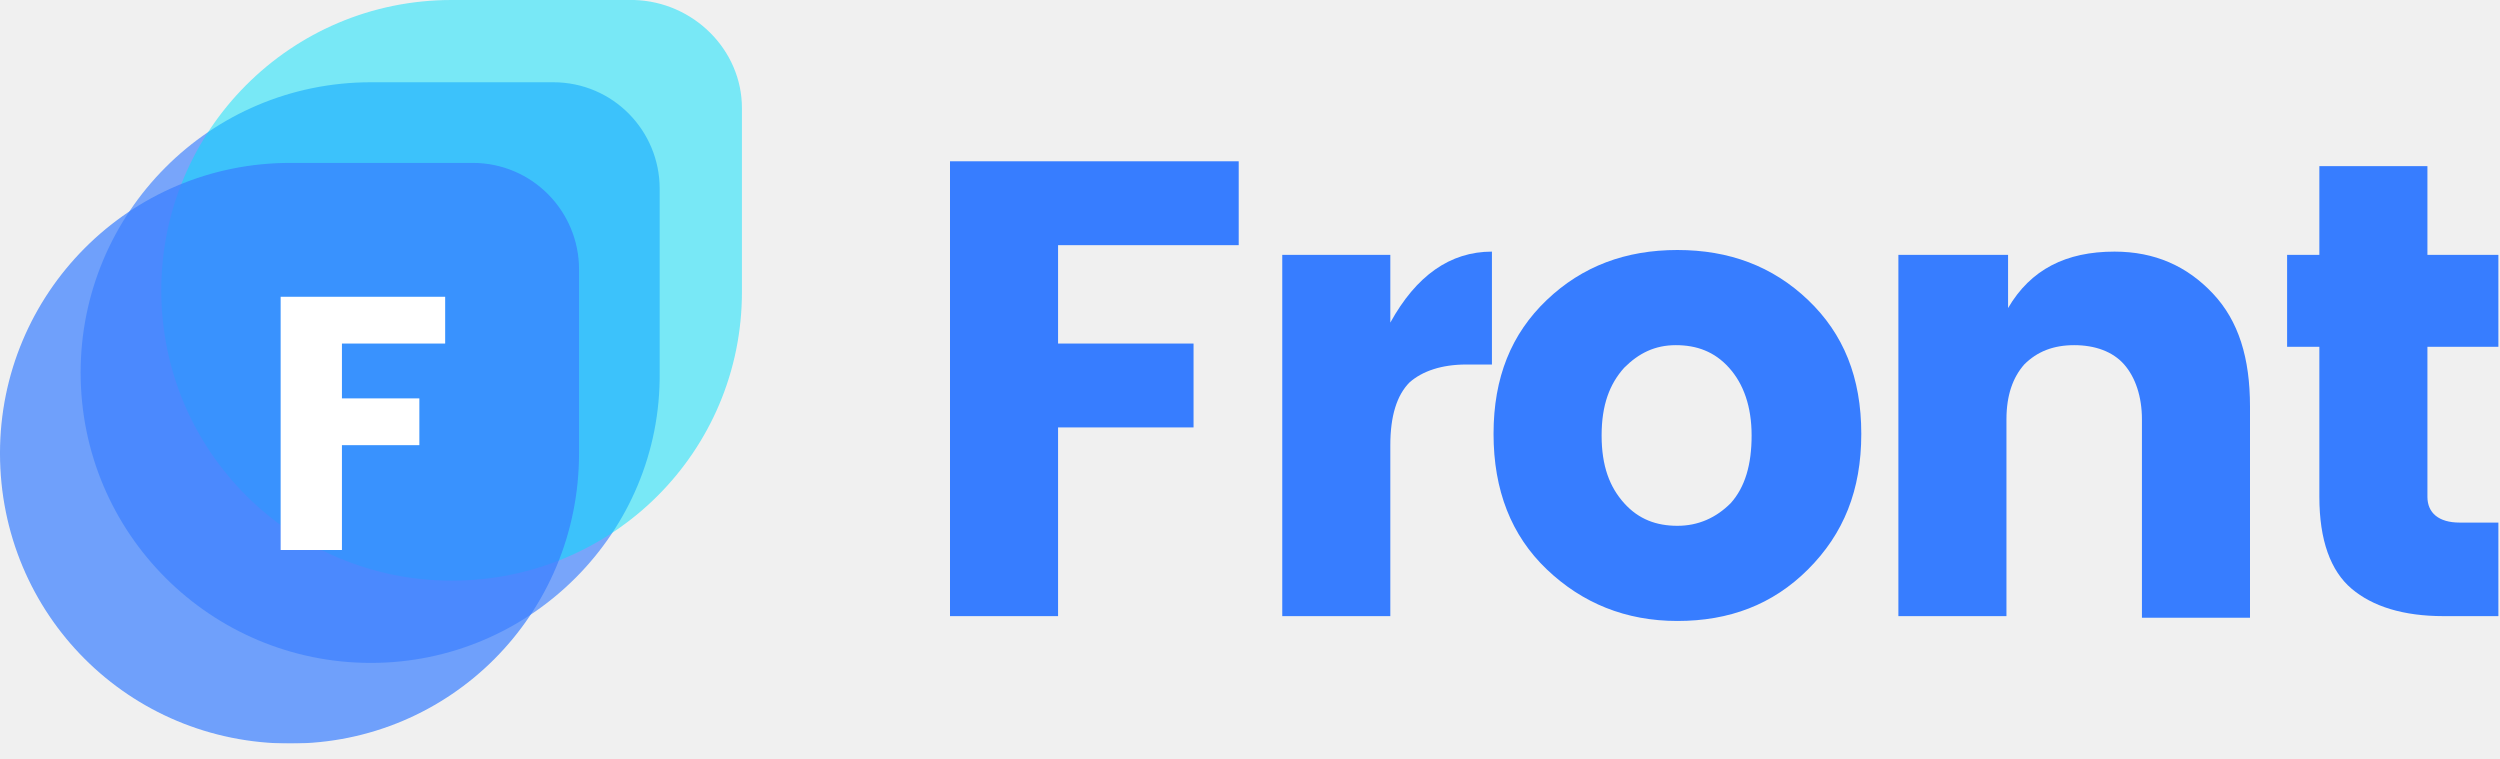
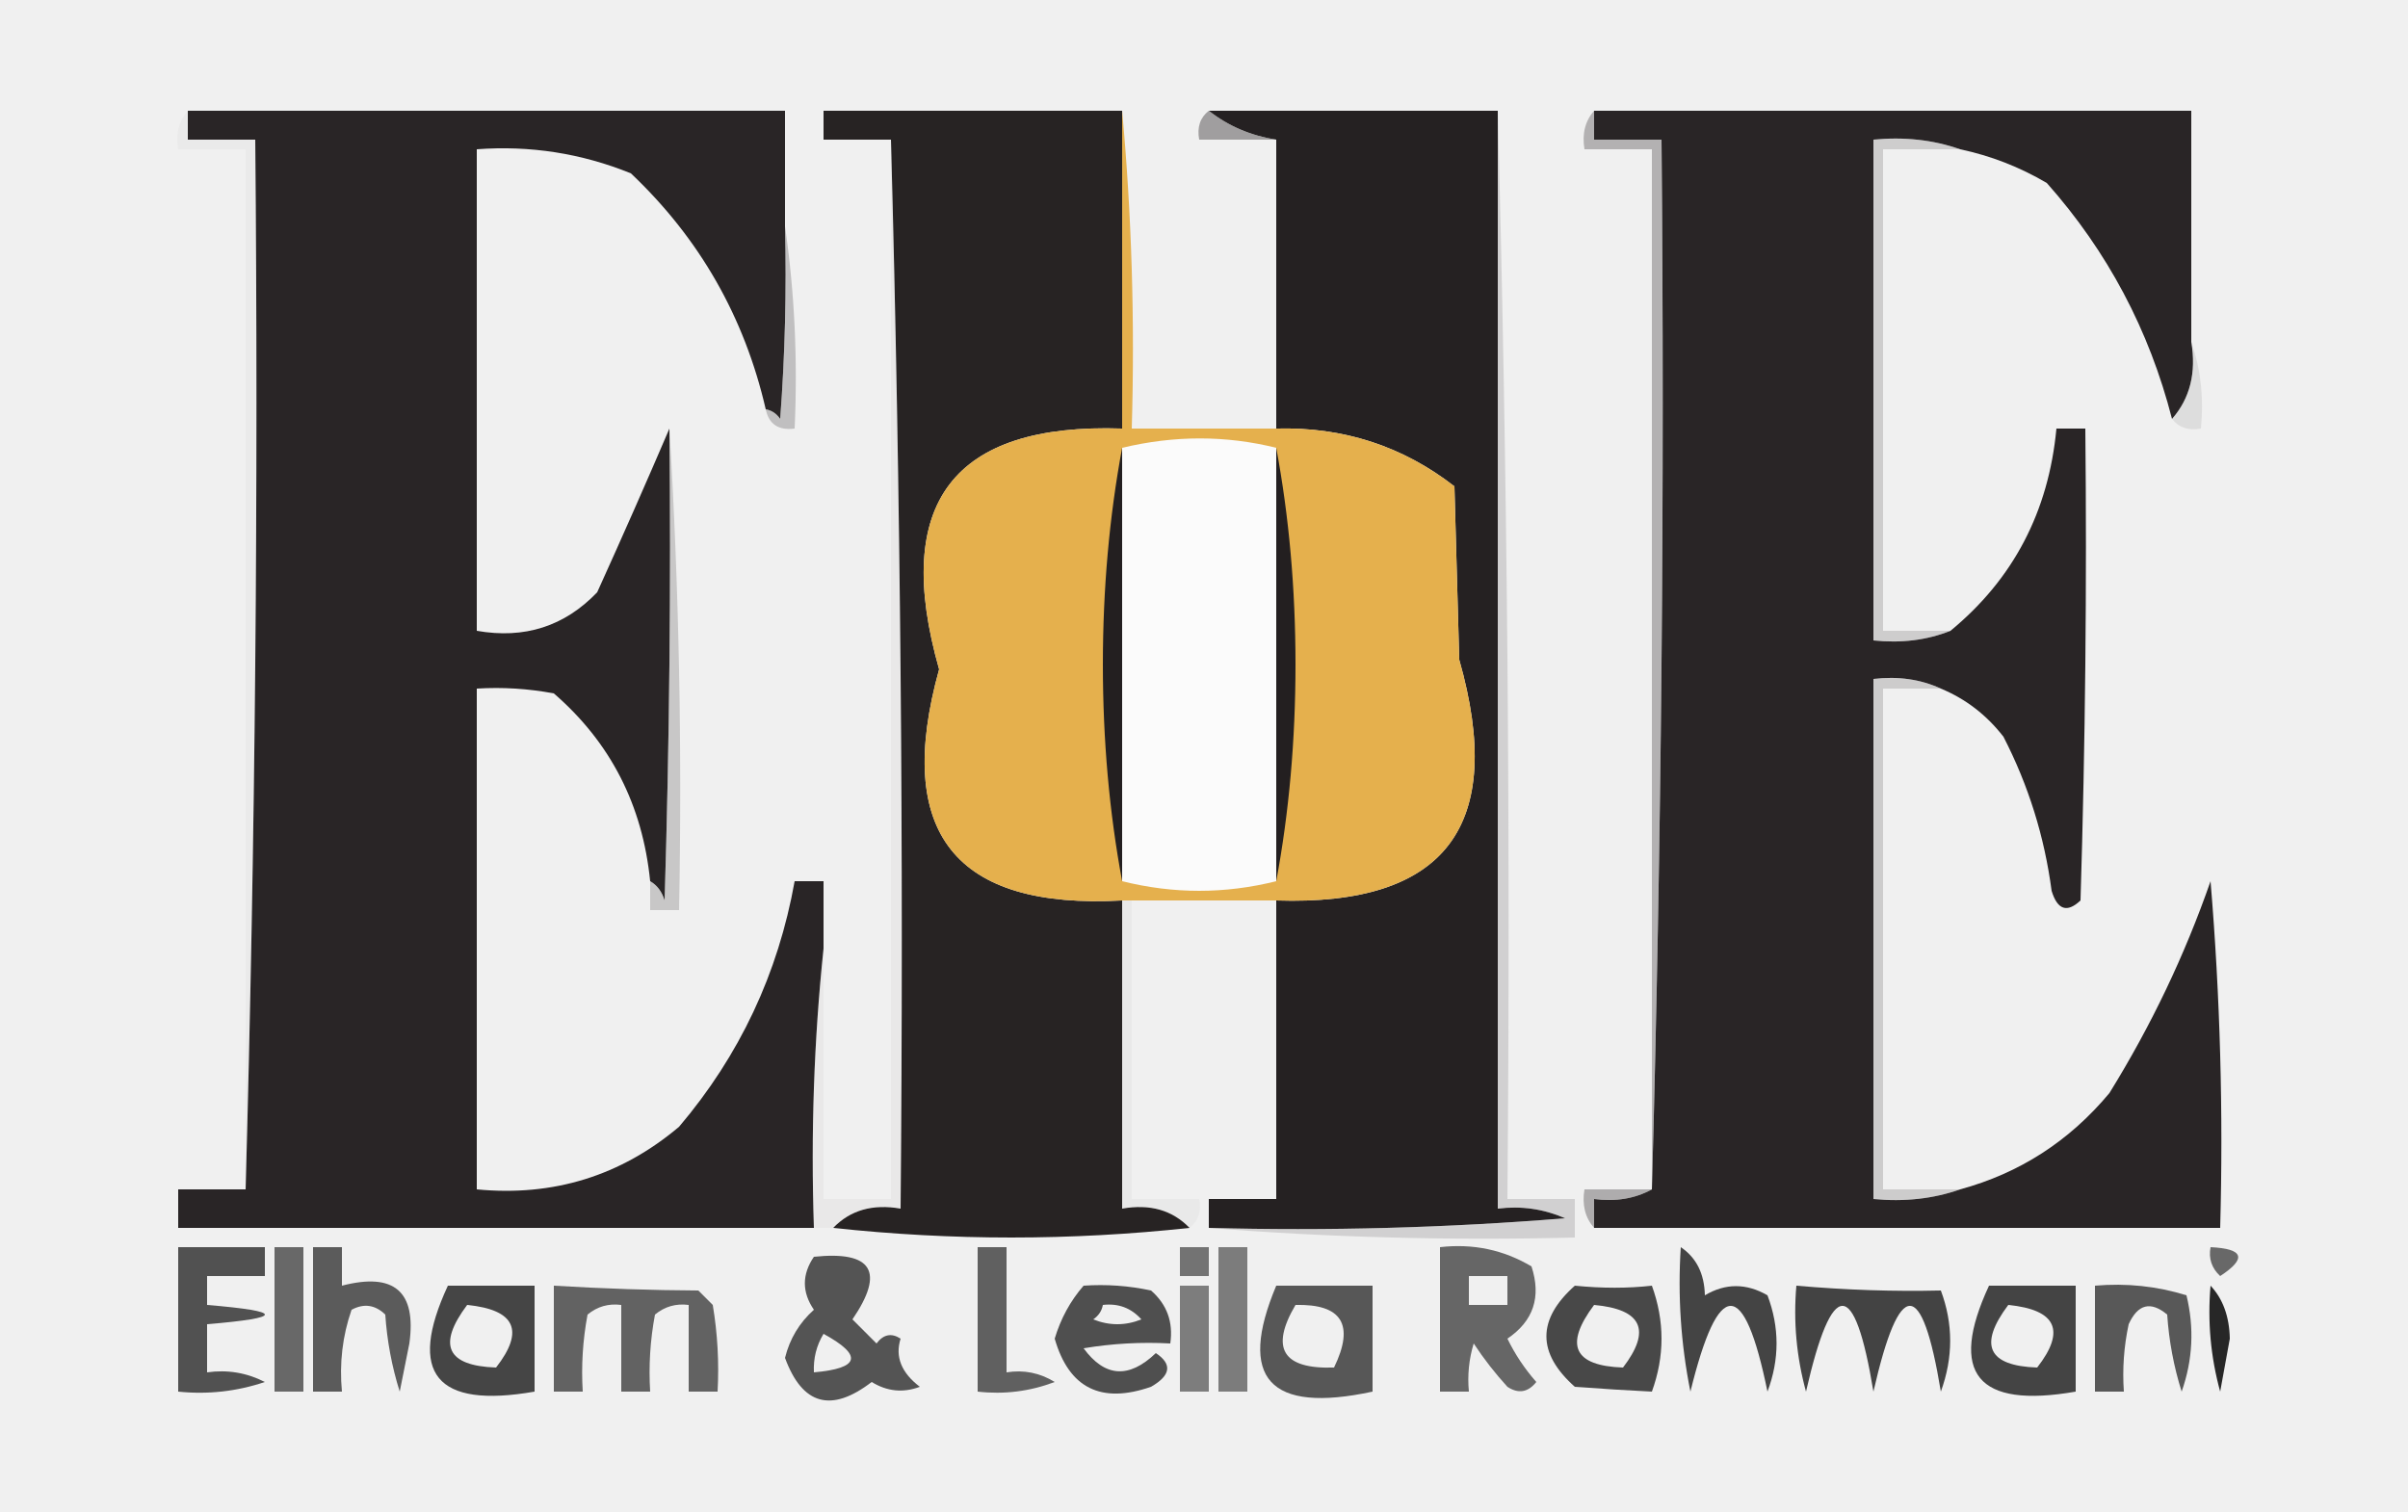
- <svg xmlns="http://www.w3.org/2000/svg" width="155" height="47" viewBox="0 0 155 47" fill="none">
-   <g clip-path="url(#clip0)">
-     <path d="M58.9 38.2V10H76.8V15.2H65.6V21.3H74V26.5H65.6V38.2H58.9V38.2Z" fill="#377dff" />
-     <path d="M86.2 15.8V20C87.8 17.1 89.9 15.6 92.5 15.6V22.6H90.9C89.4 22.6 88.2 23 87.4 23.7C86.6 24.5 86.2 25.8 86.2 27.6V38.2H79.5V15.8H86.2Z" fill="#377dff" />
-     <path d="M95.9 35.3C93.7 33.2 92.6 30.4 92.6 26.9C92.6 23.4 93.7 20.7 95.9 18.6C98.1 16.5 100.8 15.5 104 15.5C107.2 15.5 109.9 16.5 112.1 18.6C114.3 20.7 115.4 23.4 115.4 26.9C115.4 30.4 114.3 33.1 112.1 35.3C109.9 37.5 107.2 38.5 104 38.5C100.8 38.5 98.1 37.4 95.9 35.3ZM107.3 31.2C108.2 30.2 108.6 28.8 108.6 27C108.6 25.2 108.1 23.8 107.2 22.8C106.3 21.8 105.2 21.4 103.9 21.4C102.6 21.4 101.6 21.9 100.7 22.8C99.8 23.8 99.3 25.1 99.3 27C99.3 28.9 99.8 30.2 100.7 31.2C101.6 32.2 102.7 32.6 104 32.6C105.3 32.6 106.4 32.1 107.3 31.2Z" fill="#377dff" />
-     <path d="M124.5 15.8V19.1C125.9 16.7 128.1 15.6 131.1 15.6C133.6 15.6 135.6 16.5 137.2 18.2C138.8 19.9 139.5 22.2 139.5 25.2V38.3H132.8V26C132.8 24.6 132.4 23.4 131.7 22.6C131 21.8 129.9 21.4 128.6 21.4C127.3 21.4 126.3 21.8 125.5 22.6C124.8 23.4 124.4 24.5 124.4 26V38.2H117.7V15.8H124.5Z" fill="#377dff" />
-     <path d="M152.5 32.4H154.9V38.2H151.5C149 38.2 147.1 37.6 145.8 36.5C144.5 35.4 143.8 33.5 143.8 30.8V21.5H141.8V15.8H143.8V10.3H150.5V15.8H154.9V21.5H150.5V30.8C150.5 31.8 151.2 32.4 152.5 32.4Z" fill="#377dff" />
-     <path opacity="0.65" d="M23 41.1C13.1 41.1 5 33.1 5 23.1C5 13.2 13 5.1 23 5.1H34.3C38 5.1 40.9 8.1 40.9 11.7V23.1C41 33 32.9 41.1 23 41.1Z" fill="#377dff" />
-     <path opacity="0.5" d="M28 36C18.1 36 10 28 10 18C10 8.1 18 0 28 0H39.3C43 0.1 46 3.1 46 6.7V18.1C46 28 38 36 28 36Z" fill="#00DFFC" />
-     <path opacity="0.7" d="M18 46.1C8 46.1 0 38.1 0 28.1C0 18.2 8 10.1 18 10.1H29.3C33 10.1 35.9 13.1 35.9 16.7V28.1C35.9 38.1 27.9 46.1 18 46.1Z" fill="#377dff" />
-     <path d="M17.4 34.1V18.4H27.6V21.3H21.2V24.7H26V27.6H21.2V34.1H17.4V34.1Z" fill="white" />
+ <svg xmlns="http://www.w3.org/2000/svg" version="1.1" width="250px" height="157px" style="shape-rendering:geometricPrecision; text-rendering:geometricPrecision; image-rendering:optimizeQuality; fill-rule:evenodd; clip-rule:evenodd">
+   <g>
+     <path style="opacity:0.984" fill="#262223" d="M 19.5,11.5 C 40.167,11.5 60.833,11.5 81.5,11.5C 81.5,15.5 81.5,19.5 81.5,23.5C 81.666,30.175 81.5,36.842 81,43.5C 80.617,42.944 80.117,42.611 79.5,42.5C 77.289,32.91 72.623,24.743 65.5,18C 60.37,15.92 55.037,15.087 49.5,15.5C 49.5,32.167 49.5,48.833 49.5,65.5C 54.447,66.372 58.613,65.039 62,61.5C 64.647,55.66 67.147,49.994 69.5,44.5C 69.667,60.837 69.5,77.17 69,93.5C 68.722,92.584 68.222,91.918 67.5,91.5C 66.71,83.588 63.377,77.088 57.5,72C 54.854,71.503 52.187,71.336 49.5,71.5C 49.5,88.833 49.5,106.167 49.5,123.5C 57.455,124.264 64.455,122.097 70.5,117C 76.787,109.591 80.787,101.091 82.5,91.5C 83.5,91.5 84.5,91.5 85.5,91.5C 85.5,93.833 85.5,96.167 85.5,98.5C 84.506,107.986 84.173,117.652 84.5,127.5C 62.5,127.5 40.5,127.5 18.5,127.5C 18.5,126.167 18.5,124.833 18.5,123.5C 20.833,123.5 23.167,123.5 25.5,123.5C 26.498,87.337 26.832,51.004 26.5,14.5C 24.167,14.5 21.833,14.5 19.5,14.5C 19.5,13.5 19.5,12.5 19.5,11.5 Z" />
  </g>
-   <defs>
-     <clipPath id="clip0">
-       <rect width="154.9" height="46.1" fill="white" />
-     </clipPath>
-   </defs>
+   <g>
+     <path style="opacity:0.996" fill="#262222" d="M 116.5,11.5 C 116.5,22.5 116.5,33.5 116.5,44.5C 98.929,43.907 92.596,52.241 97.5,69.5C 92.796,86.45 99.13,94.45 116.5,93.5C 116.5,104.167 116.5,114.833 116.5,125.5C 119.388,124.99 121.721,125.656 123.5,127.5C 111.167,128.833 98.833,128.833 86.5,127.5C 88.279,125.656 90.612,124.99 93.5,125.5C 93.832,88.33 93.499,51.33 92.5,14.5C 90.167,14.5 87.833,14.5 85.5,14.5C 85.5,13.5 85.5,12.5 85.5,11.5C 95.833,11.5 106.167,11.5 116.5,11.5 Z" />
+   </g>
+   <g>
+     <path style="opacity:0.99" fill="#231f20" d="M 125.5,11.5 C 135.5,11.5 145.5,11.5 155.5,11.5C 155.5,49.5 155.5,87.5 155.5,125.5C 157.924,125.192 160.257,125.526 162.5,126.5C 150.185,127.499 137.851,127.832 125.5,127.5C 125.5,126.5 125.5,125.5 125.5,124.5C 127.833,124.5 130.167,124.5 132.5,124.5C 132.5,114.167 132.5,103.833 132.5,93.5C 150.072,94.09 156.405,85.756 151.5,68.5C 151.333,62.5 151.167,56.5 151,50.5C 145.618,46.314 139.452,44.314 132.5,44.5C 132.5,34.5 132.5,24.5 132.5,14.5C 129.841,14.083 127.508,13.083 125.5,11.5 Z" />
+   </g>
+   <g>
+     <path style="opacity:0.361" fill="#9b999a" d="M 155.5,11.5 C 156.498,48.996 156.832,86.663 156.5,124.5C 158.833,124.5 161.167,124.5 163.5,124.5C 163.5,125.833 163.5,127.167 163.5,128.5C 150.656,128.829 137.989,128.495 125.5,127.5C 137.851,127.832 150.185,127.499 162.5,126.5C 160.257,125.526 157.924,125.192 155.5,125.5C 155.5,87.5 155.5,49.5 155.5,11.5 Z" />
+   </g>
+   <g>
+     <path style="opacity:0.989" fill="#272324" d="M 165.5,11.5 C 186.167,11.5 206.833,11.5 227.5,11.5C 227.5,19.5 227.5,27.5 227.5,35.5C 228.036,38.698 227.369,41.365 225.5,43.5C 223.134,34.266 218.8,26.1 212.5,19C 209.673,17.336 206.673,16.17 203.5,15.5C 200.713,14.523 197.713,14.19 194.5,14.5C 194.5,31.833 194.5,49.167 194.5,66.5C 197.385,66.806 200.052,66.473 202.5,65.5C 209.019,60.134 212.686,53.134 213.5,44.5C 214.5,44.5 215.5,44.5 216.5,44.5C 216.667,60.837 216.5,77.17 216,93.5C 214.605,94.815 213.605,94.481 213,92.5C 212.259,86.868 210.593,81.535 208,76.5C 206.242,74.234 204.075,72.568 201.5,71.5C 199.393,70.532 197.059,70.198 194.5,70.5C 194.5,88.5 194.5,106.5 194.5,124.5C 197.713,124.81 200.713,124.477 203.5,123.5C 209.676,121.823 214.843,118.489 219,113.5C 223.324,106.521 226.824,99.187 229.5,91.5C 230.499,103.482 230.832,115.482 230.5,127.5C 208.833,127.5 187.167,127.5 165.5,127.5C 165.5,126.5 165.5,125.5 165.5,124.5C 167.735,124.795 169.735,124.461 171.5,123.5C 172.498,87.337 172.832,51.004 172.5,14.5C 170.167,14.5 167.833,14.5 165.5,14.5C 165.5,13.5 165.5,12.5 165.5,11.5 Z" />
+   </g>
+   <g>
+     <path style="opacity:0.584" fill="#676465" d="M 125.5,11.5 C 127.508,13.083 129.841,14.083 132.5,14.5C 129.833,14.5 127.167,14.5 124.5,14.5C 124.263,13.209 124.596,12.209 125.5,11.5 Z" />
+   </g>
+   <g>
+     <path style="opacity:0.141" fill="#bcbbbb" d="M 92.5,14.5 C 93.499,51.33 93.832,88.33 93.5,125.5C 90.612,124.99 88.279,125.656 86.5,127.5C 85.833,127.5 85.167,127.5 84.5,127.5C 84.173,117.652 84.506,107.986 85.5,98.5C 85.5,107.167 85.5,115.833 85.5,124.5C 87.833,124.5 90.167,124.5 92.5,124.5C 92.5,87.833 92.5,51.167 92.5,14.5 Z" />
+   </g>
+   <g>
+     <path style="opacity:0.141" fill="#c4c3c3" d="M 19.5,11.5 C 19.5,12.5 19.5,13.5 19.5,14.5C 21.833,14.5 24.167,14.5 26.5,14.5C 26.832,51.004 26.498,87.337 25.5,123.5C 25.5,87.5 25.5,51.5 25.5,15.5C 23.167,15.5 20.833,15.5 18.5,15.5C 18.232,13.901 18.566,12.568 19.5,11.5 Z" />
+   </g>
+   <g>
+     <path style="opacity:0.486" fill="#737071" d="M 165.5,11.5 C 165.5,12.5 165.5,13.5 165.5,14.5C 167.833,14.5 170.167,14.5 172.5,14.5C 172.832,51.004 172.498,87.337 171.5,123.5C 171.5,87.5 171.5,51.5 171.5,15.5C 169.167,15.5 166.833,15.5 164.5,15.5C 164.232,13.901 164.566,12.568 165.5,11.5 Z" />
+   </g>
+   <g>
+     <path style="opacity:0.361" fill="#929091" d="M 203.5,15.5 C 200.833,15.5 198.167,15.5 195.5,15.5C 195.5,32.167 195.5,48.833 195.5,65.5C 197.833,65.5 200.167,65.5 202.5,65.5C 200.052,66.473 197.385,66.806 194.5,66.5C 194.5,49.167 194.5,31.833 194.5,14.5C 197.713,14.19 200.713,14.523 203.5,15.5 Z" />
+   </g>
+   <g>
+     <path style="opacity:0.447" fill="#848283" d="M 81.5,23.5 C 82.491,30.313 82.825,37.313 82.5,44.5C 80.821,44.715 79.821,44.048 79.5,42.5C 80.117,42.611 80.617,42.944 81,43.5C 81.5,36.842 81.666,30.175 81.5,23.5 Z" />
+   </g>
+   <g>
+     <path style="opacity:0.251" fill="#a5a3a4" d="M 227.5,35.5 C 228.477,38.287 228.81,41.287 228.5,44.5C 227.209,44.737 226.209,44.404 225.5,43.5C 227.369,41.365 228.036,38.698 227.5,35.5 Z" />
+   </g>
+   <g>
+     <path style="opacity:0.4" fill="#8b8989" d="M 69.5,44.5 C 70.496,60.992 70.83,77.658 70.5,94.5C 69.5,94.5 68.5,94.5 67.5,94.5C 67.5,93.5 67.5,92.5 67.5,91.5C 68.222,91.918 68.722,92.584 69,93.5C 69.5,77.17 69.667,60.837 69.5,44.5 Z" />
+   </g>
+   <g>
+     <path style="opacity:1" fill="#e5b04d" d="M 116.5,11.5 C 117.495,22.321 117.828,33.321 117.5,44.5C 122.5,44.5 127.5,44.5 132.5,44.5C 139.452,44.314 145.618,46.314 151,50.5C 151.167,56.5 151.333,62.5 151.5,68.5C 156.405,85.756 150.072,94.09 132.5,93.5C 127.5,93.5 122.5,93.5 117.5,93.5C 117.167,93.5 116.833,93.5 116.5,93.5C 99.13,94.45 92.796,86.45 97.5,69.5C 92.596,52.241 98.929,43.907 116.5,44.5C 116.5,33.5 116.5,22.5 116.5,11.5 Z" />
+   </g>
+   <g>
+     <path style="opacity:1" fill="#fbfbfb" d="M 132.5,46.5 C 132.5,61.5 132.5,76.5 132.5,91.5C 127.167,92.833 121.833,92.833 116.5,91.5C 116.5,76.5 116.5,61.5 116.5,46.5C 121.933,45.198 127.266,45.198 132.5,46.5 Z" />
+   </g>
+   <g>
+     <path style="opacity:1" fill="#231f20" d="M 116.5,46.5 C 116.5,61.5 116.5,76.5 116.5,91.5C 115.169,84.364 114.503,76.864 114.5,69C 114.503,61.136 115.169,53.636 116.5,46.5 Z" />
+   </g>
+   <g>
+     <path style="opacity:1" fill="#231f20" d="M 132.5,46.5 C 133.831,53.636 134.497,61.136 134.5,69C 134.497,76.864 133.831,84.364 132.5,91.5C 132.5,76.5 132.5,61.5 132.5,46.5 Z" />
+   </g>
+   <g>
+     <path style="opacity:0.361" fill="#8f8d8e" d="M 201.5,71.5 C 199.5,71.5 197.5,71.5 195.5,71.5C 195.5,88.833 195.5,106.167 195.5,123.5C 198.167,123.5 200.833,123.5 203.5,123.5C 200.713,124.477 197.713,124.81 194.5,124.5C 194.5,106.5 194.5,88.5 194.5,70.5C 197.059,70.198 199.393,70.532 201.5,71.5 Z" />
+   </g>
+   <g>
+     <path style="opacity:0.141" fill="#bebdbd" d="M 116.5,93.5 C 116.833,93.5 117.167,93.5 117.5,93.5C 117.5,103.833 117.5,114.167 117.5,124.5C 119.833,124.5 122.167,124.5 124.5,124.5C 124.737,125.791 124.404,126.791 123.5,127.5C 121.721,125.656 119.388,124.99 116.5,125.5C 116.5,114.833 116.5,104.167 116.5,93.5 Z" />
+   </g>
+   <g>
+     <path style="opacity:0.506" fill="#6c696a" d="M 171.5,123.5 C 169.735,124.461 167.735,124.795 165.5,124.5C 165.5,125.5 165.5,126.5 165.5,127.5C 164.566,126.432 164.232,125.099 164.5,123.5C 166.833,123.5 169.167,123.5 171.5,123.5 Z" />
+   </g>
+   <g>
+     <path style="opacity:0.662" fill="#000000" d="M 18.5,129.5 C 21.5,129.5 24.5,129.5 27.5,129.5C 27.5,130.5 27.5,131.5 27.5,132.5C 25.5,132.5 23.5,132.5 21.5,132.5C 21.5,133.5 21.5,134.5 21.5,135.5C 29.5,136.167 29.5,136.833 21.5,137.5C 21.5,139.167 21.5,140.833 21.5,142.5C 23.604,142.201 25.604,142.534 27.5,143.5C 24.572,144.484 21.572,144.817 18.5,144.5C 18.5,139.5 18.5,134.5 18.5,129.5 Z" />
+   </g>
+   <g>
+     <path style="opacity:0.565" fill="#000000" d="M 28.5,129.5 C 29.5,129.5 30.5,129.5 31.5,129.5C 31.5,134.5 31.5,139.5 31.5,144.5C 30.5,144.5 29.5,144.5 28.5,144.5C 28.5,139.5 28.5,134.5 28.5,129.5 Z" />
+   </g>
+   <g>
+     <path style="opacity:0.619" fill="#000000" d="M 32.5,129.5 C 33.5,129.5 34.5,129.5 35.5,129.5C 35.5,130.833 35.5,132.167 35.5,133.5C 40.919,132.094 43.252,134.094 42.5,139.5C 42.167,141.167 41.833,142.833 41.5,144.5C 40.682,141.893 40.182,139.226 40,136.5C 38.95,135.483 37.784,135.316 36.5,136C 35.556,138.719 35.223,141.552 35.5,144.5C 34.5,144.5 33.5,144.5 32.5,144.5C 32.5,139.5 32.5,134.5 32.5,129.5 Z" />
+   </g>
+   <g>
+     <path style="opacity:0.598" fill="#000000" d="M 101.5,129.5 C 102.5,129.5 103.5,129.5 104.5,129.5C 104.5,133.833 104.5,138.167 104.5,142.5C 106.288,142.215 107.955,142.548 109.5,143.5C 106.914,144.48 104.247,144.813 101.5,144.5C 101.5,139.5 101.5,134.5 101.5,129.5 Z" />
+   </g>
+   <g>
+     <path style="opacity:0.522" fill="#000000" d="M 122.5,129.5 C 123.5,129.5 124.5,129.5 125.5,129.5C 125.5,130.5 125.5,131.5 125.5,132.5C 124.5,132.5 123.5,132.5 122.5,132.5C 122.5,131.5 122.5,130.5 122.5,129.5 Z" />
+   </g>
+   <g>
+     <path style="opacity:0.484" fill="#000000" d="M 126.5,129.5 C 127.5,129.5 128.5,129.5 129.5,129.5C 129.5,134.5 129.5,139.5 129.5,144.5C 128.5,144.5 127.5,144.5 126.5,144.5C 126.5,139.5 126.5,134.5 126.5,129.5 Z" />
+   </g>
+   <g>
+     <path style="opacity:0.576" fill="#000000" d="M 149.5,129.5 C 152.93,129.107 156.096,129.773 159,131.5C 160.037,134.671 159.204,137.171 156.5,139C 157.289,140.626 158.289,142.126 159.5,143.5C 158.635,144.583 157.635,144.749 156.5,144C 155.213,142.59 154.046,141.09 153,139.5C 152.506,141.134 152.34,142.801 152.5,144.5C 151.5,144.5 150.5,144.5 149.5,144.5C 149.5,139.5 149.5,134.5 149.5,129.5 Z M 152.5,132.5 C 153.833,132.5 155.167,132.5 156.5,132.5C 156.5,133.5 156.5,134.5 156.5,135.5C 155.167,135.5 153.833,135.5 152.5,135.5C 152.5,134.5 152.5,133.5 152.5,132.5 Z" />
+   </g>
+   <g>
+     <path style="opacity:0.718" fill="#000000" d="M 174.5,129.5 C 176.117,130.589 176.95,132.256 177,134.5C 179.139,133.231 181.305,133.231 183.5,134.5C 184.757,137.823 184.757,141.156 183.5,144.5C 181.078,132.633 178.411,132.633 175.5,144.5C 174.506,139.544 174.173,134.544 174.5,129.5 Z" />
+   </g>
+   <g>
+     <path style="opacity:0.564" fill="#000000" d="M 229.5,129.5 C 232.957,129.667 233.29,130.667 230.5,132.5C 229.614,131.675 229.281,130.675 229.5,129.5 Z" />
+   </g>
+   <g>
+     <path style="opacity:0.65" fill="#000000" d="M 84.5,130.5 C 90.559,129.864 91.893,132.031 88.5,137C 89.333,137.833 90.167,138.667 91,139.5C 91.718,138.549 92.551,138.383 93.5,139C 92.911,140.873 93.578,142.54 95.5,144C 93.765,144.651 92.098,144.485 90.5,143.5C 86.301,146.726 83.301,145.893 81.5,141C 81.99,139.018 82.99,137.351 84.5,136C 83.248,134.172 83.248,132.339 84.5,130.5 Z M 85.5,138.5 C 89.61,140.746 89.276,142.079 84.5,142.5C 84.433,141.041 84.766,139.708 85.5,138.5 Z" />
+   </g>
+   <g>
+     <path style="opacity:0.711" fill="#000000" d="M 46.5,133.5 C 49.5,133.5 52.5,133.5 55.5,133.5C 55.5,137.167 55.5,140.833 55.5,144.5C 45.266,146.286 42.266,142.62 46.5,133.5 Z M 48.5,135.5 C 53.493,135.997 54.493,138.164 51.5,142C 46.382,141.824 45.382,139.658 48.5,135.5 Z" />
+   </g>
+   <g>
+     <path style="opacity:0.59" fill="#000000" d="M 57.5,133.5 C 62.665,133.809 67.665,133.976 72.5,134C 73,134.5 73.5,135 74,135.5C 74.498,138.482 74.665,141.482 74.5,144.5C 73.5,144.5 72.5,144.5 71.5,144.5C 71.5,141.5 71.5,138.5 71.5,135.5C 70.178,135.33 69.011,135.663 68,136.5C 67.503,139.146 67.336,141.813 67.5,144.5C 66.5,144.5 65.5,144.5 64.5,144.5C 64.5,141.5 64.5,138.5 64.5,135.5C 63.178,135.33 62.011,135.663 61,136.5C 60.503,139.146 60.336,141.813 60.5,144.5C 59.5,144.5 58.5,144.5 57.5,144.5C 57.5,140.833 57.5,137.167 57.5,133.5 Z" />
+   </g>
+   <g>
+     <path style="opacity:0.671" fill="#000000" d="M 112.5,133.5 C 114.857,133.337 117.19,133.503 119.5,134C 121.155,135.444 121.822,137.278 121.5,139.5C 118.482,139.335 115.482,139.502 112.5,140C 114.707,143.01 117.207,143.177 120,140.5C 121.726,141.648 121.559,142.815 119.5,144C 114.31,145.805 110.976,144.138 109.5,139C 110.124,136.915 111.124,135.082 112.5,133.5 Z M 114.5,135.5 C 116.103,135.312 117.437,135.812 118.5,137C 116.833,137.667 115.167,137.667 113.5,137C 114.056,136.617 114.389,136.117 114.5,135.5 Z" />
+   </g>
+   <g>
+     <path style="opacity:0.478" fill="#000000" d="M 122.5,133.5 C 123.5,133.5 124.5,133.5 125.5,133.5C 125.5,137.167 125.5,140.833 125.5,144.5C 124.5,144.5 123.5,144.5 122.5,144.5C 122.5,140.833 122.5,137.167 122.5,133.5 Z" />
+   </g>
+   <g>
+     <path style="opacity:0.639" fill="#000000" d="M 132.5,133.5 C 135.833,133.5 139.167,133.5 142.5,133.5C 142.5,137.167 142.5,140.833 142.5,144.5C 131.784,146.802 128.451,143.136 132.5,133.5 Z M 134.5,135.5 C 139.328,135.385 140.661,137.552 138.5,142C 133.177,142.18 131.843,140.014 134.5,135.5 Z" />
+   </g>
+   <g>
+     <path style="opacity:0.699" fill="#000000" d="M 163.5,133.5 C 166.347,133.782 169.013,133.782 171.5,133.5C 172.833,137.167 172.833,140.833 171.5,144.5C 168.998,144.379 166.332,144.212 163.5,144C 159.565,140.504 159.565,137.004 163.5,133.5 Z M 165.5,135.5 C 170.472,135.952 171.472,138.119 168.5,142C 163.382,141.824 162.382,139.658 165.5,135.5 Z" />
+   </g>
+   <g>
+     <path style="opacity:0.722" fill="#000000" d="M 186.5,133.5 C 191.652,133.951 196.652,134.117 201.5,134C 202.791,137.455 202.791,140.955 201.5,144.5C 199.546,132.629 197.213,132.629 194.5,144.5C 192.546,132.629 190.213,132.629 187.5,144.5C 186.511,140.893 186.177,137.226 186.5,133.5 Z" />
+   </g>
+   <g>
+     <path style="opacity:0.716" fill="#000000" d="M 206.5,133.5 C 209.5,133.5 212.5,133.5 215.5,133.5C 215.5,137.167 215.5,140.833 215.5,144.5C 205.266,146.286 202.266,142.62 206.5,133.5 Z M 208.5,135.5 C 213.493,135.997 214.493,138.164 211.5,142C 206.382,141.824 205.382,139.658 208.5,135.5 Z" />
+   </g>
+   <g>
+     <path style="opacity:0.634" fill="#000000" d="M 217.5,133.5 C 220.777,133.216 223.943,133.549 227,134.5C 227.824,137.882 227.657,141.216 226.5,144.5C 225.682,141.893 225.182,139.226 225,136.5C 223.286,135.075 221.953,135.408 221,137.5C 220.503,139.81 220.337,142.143 220.5,144.5C 219.5,144.5 218.5,144.5 217.5,144.5C 217.5,140.833 217.5,137.167 217.5,133.5 Z" />
+   </g>
+   <g>
+     <path style="opacity:0.837" fill="#000000" d="M 229.5,133.5 C 230.787,134.871 231.453,136.705 231.5,139C 231.167,140.833 230.833,142.667 230.5,144.5C 229.511,140.893 229.177,137.226 229.5,133.5 Z" />
+   </g>
</svg>
